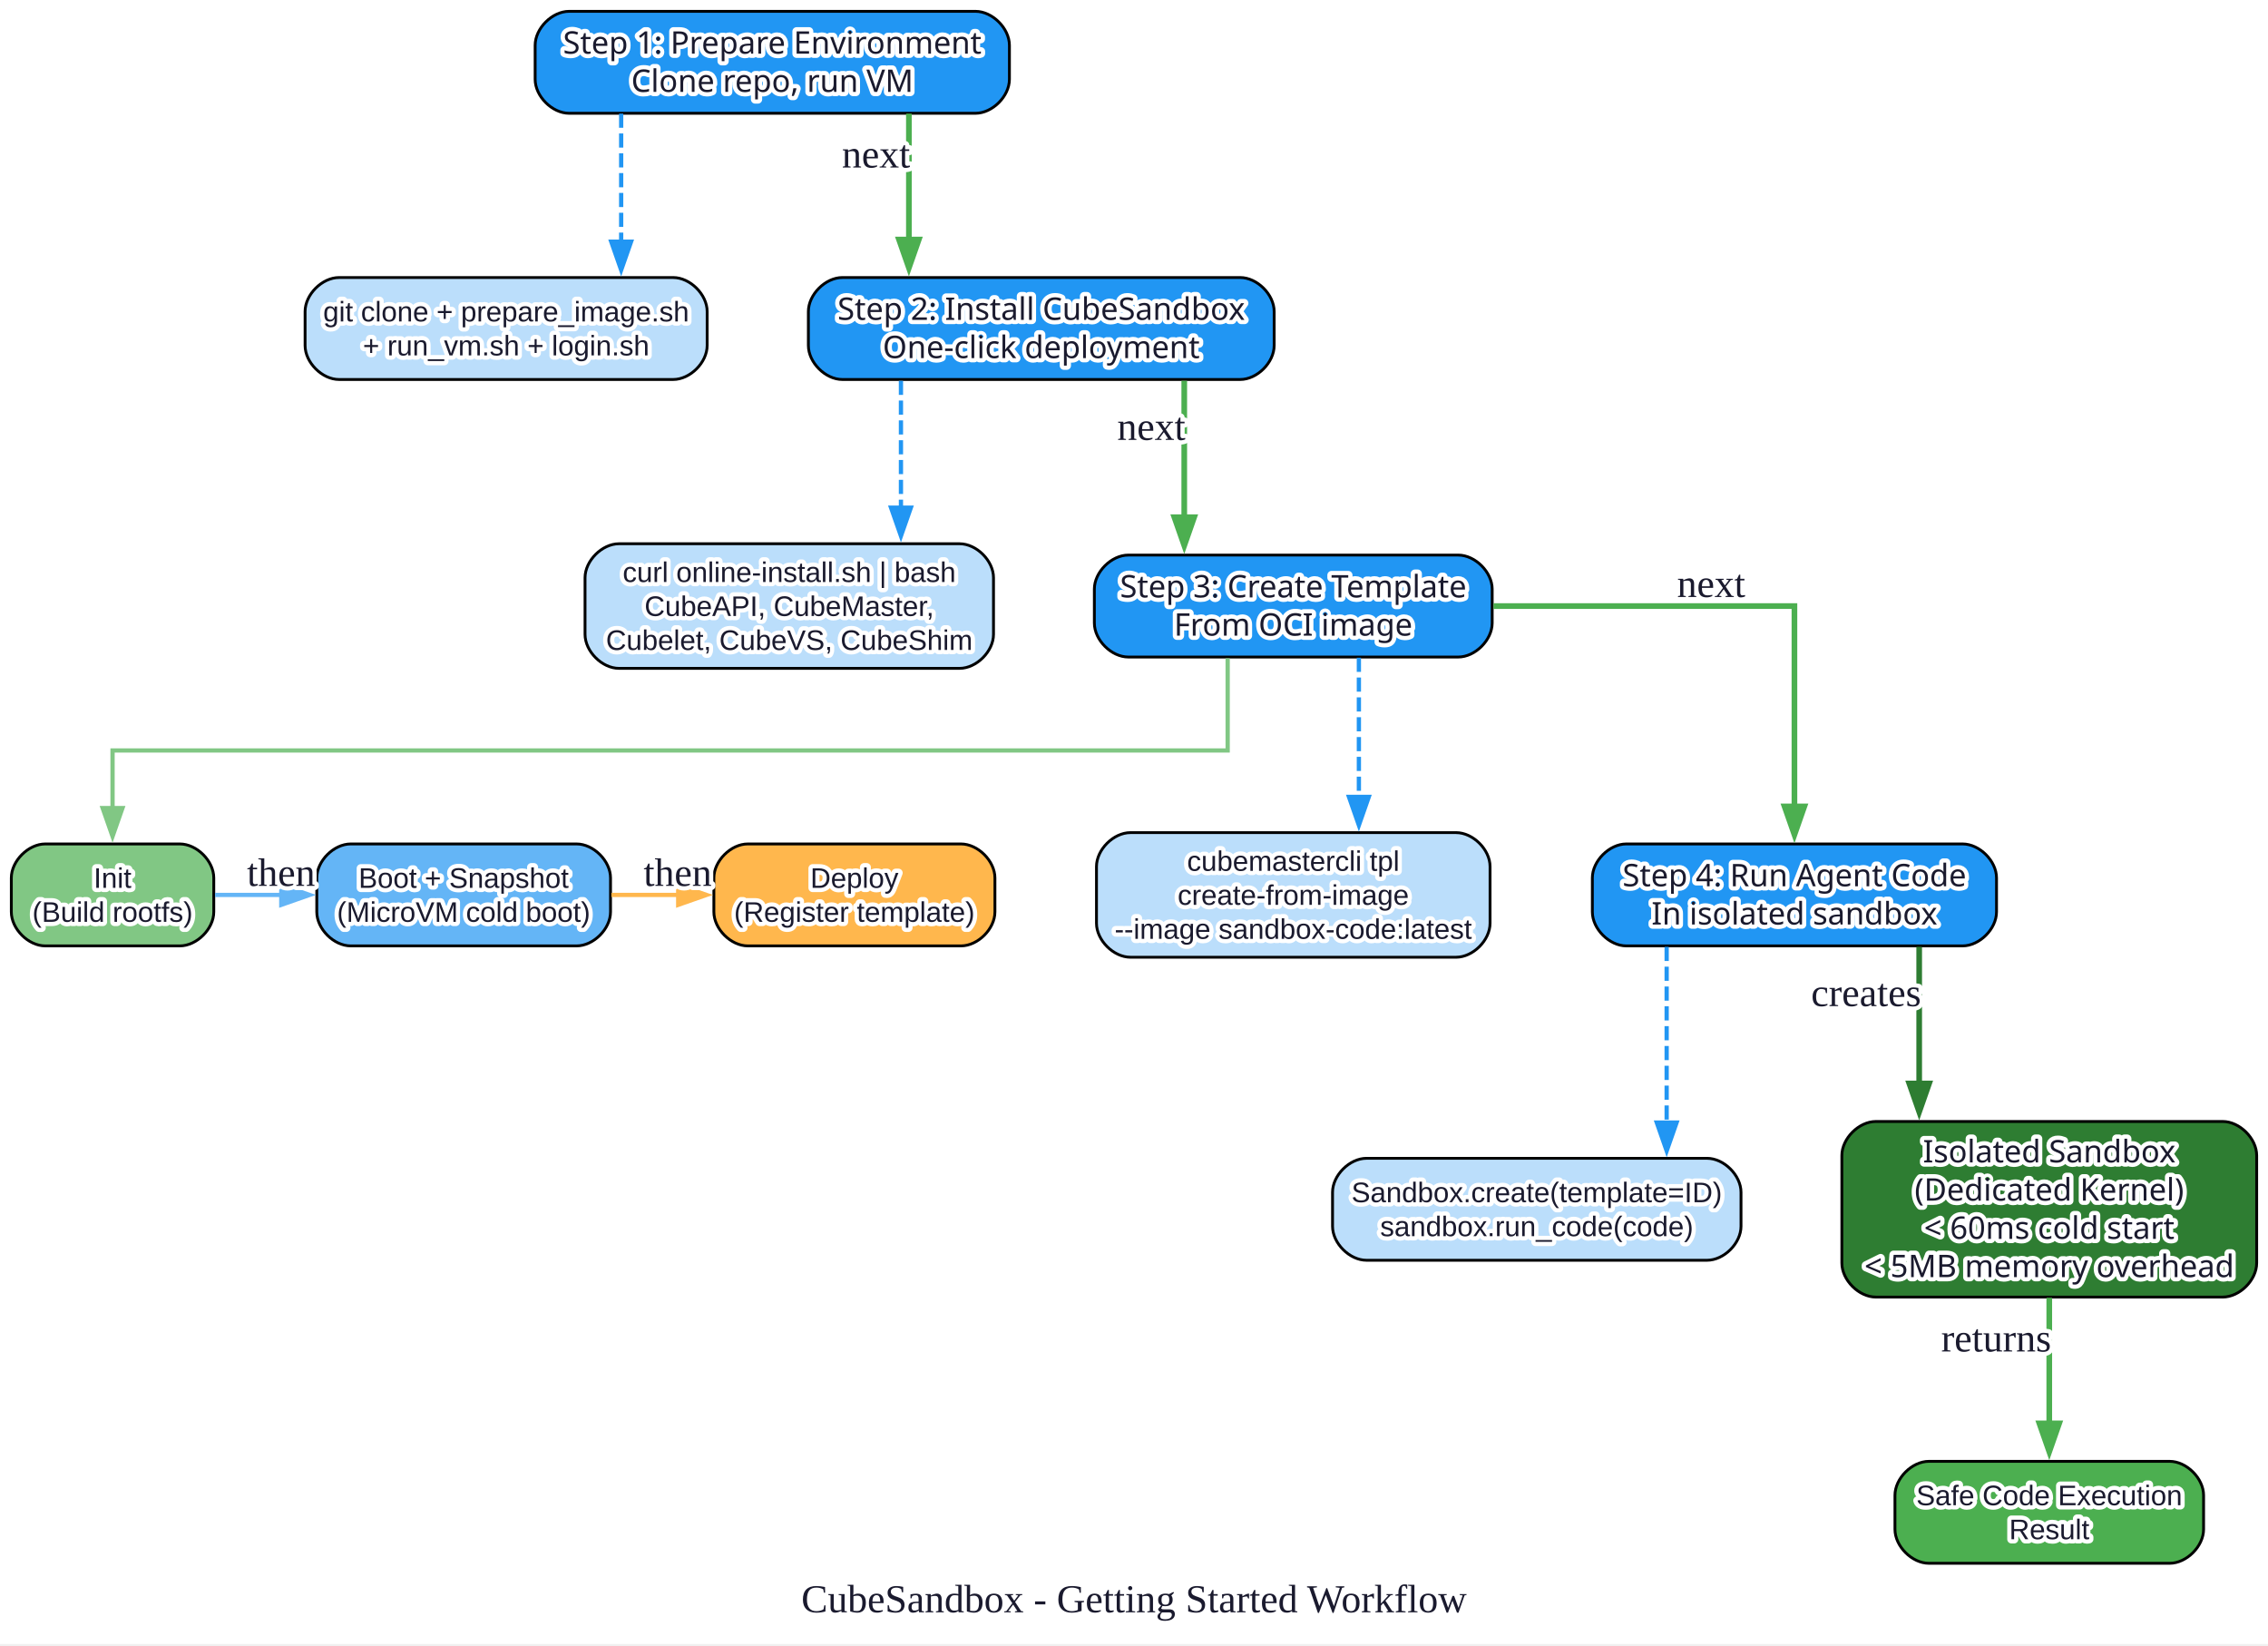
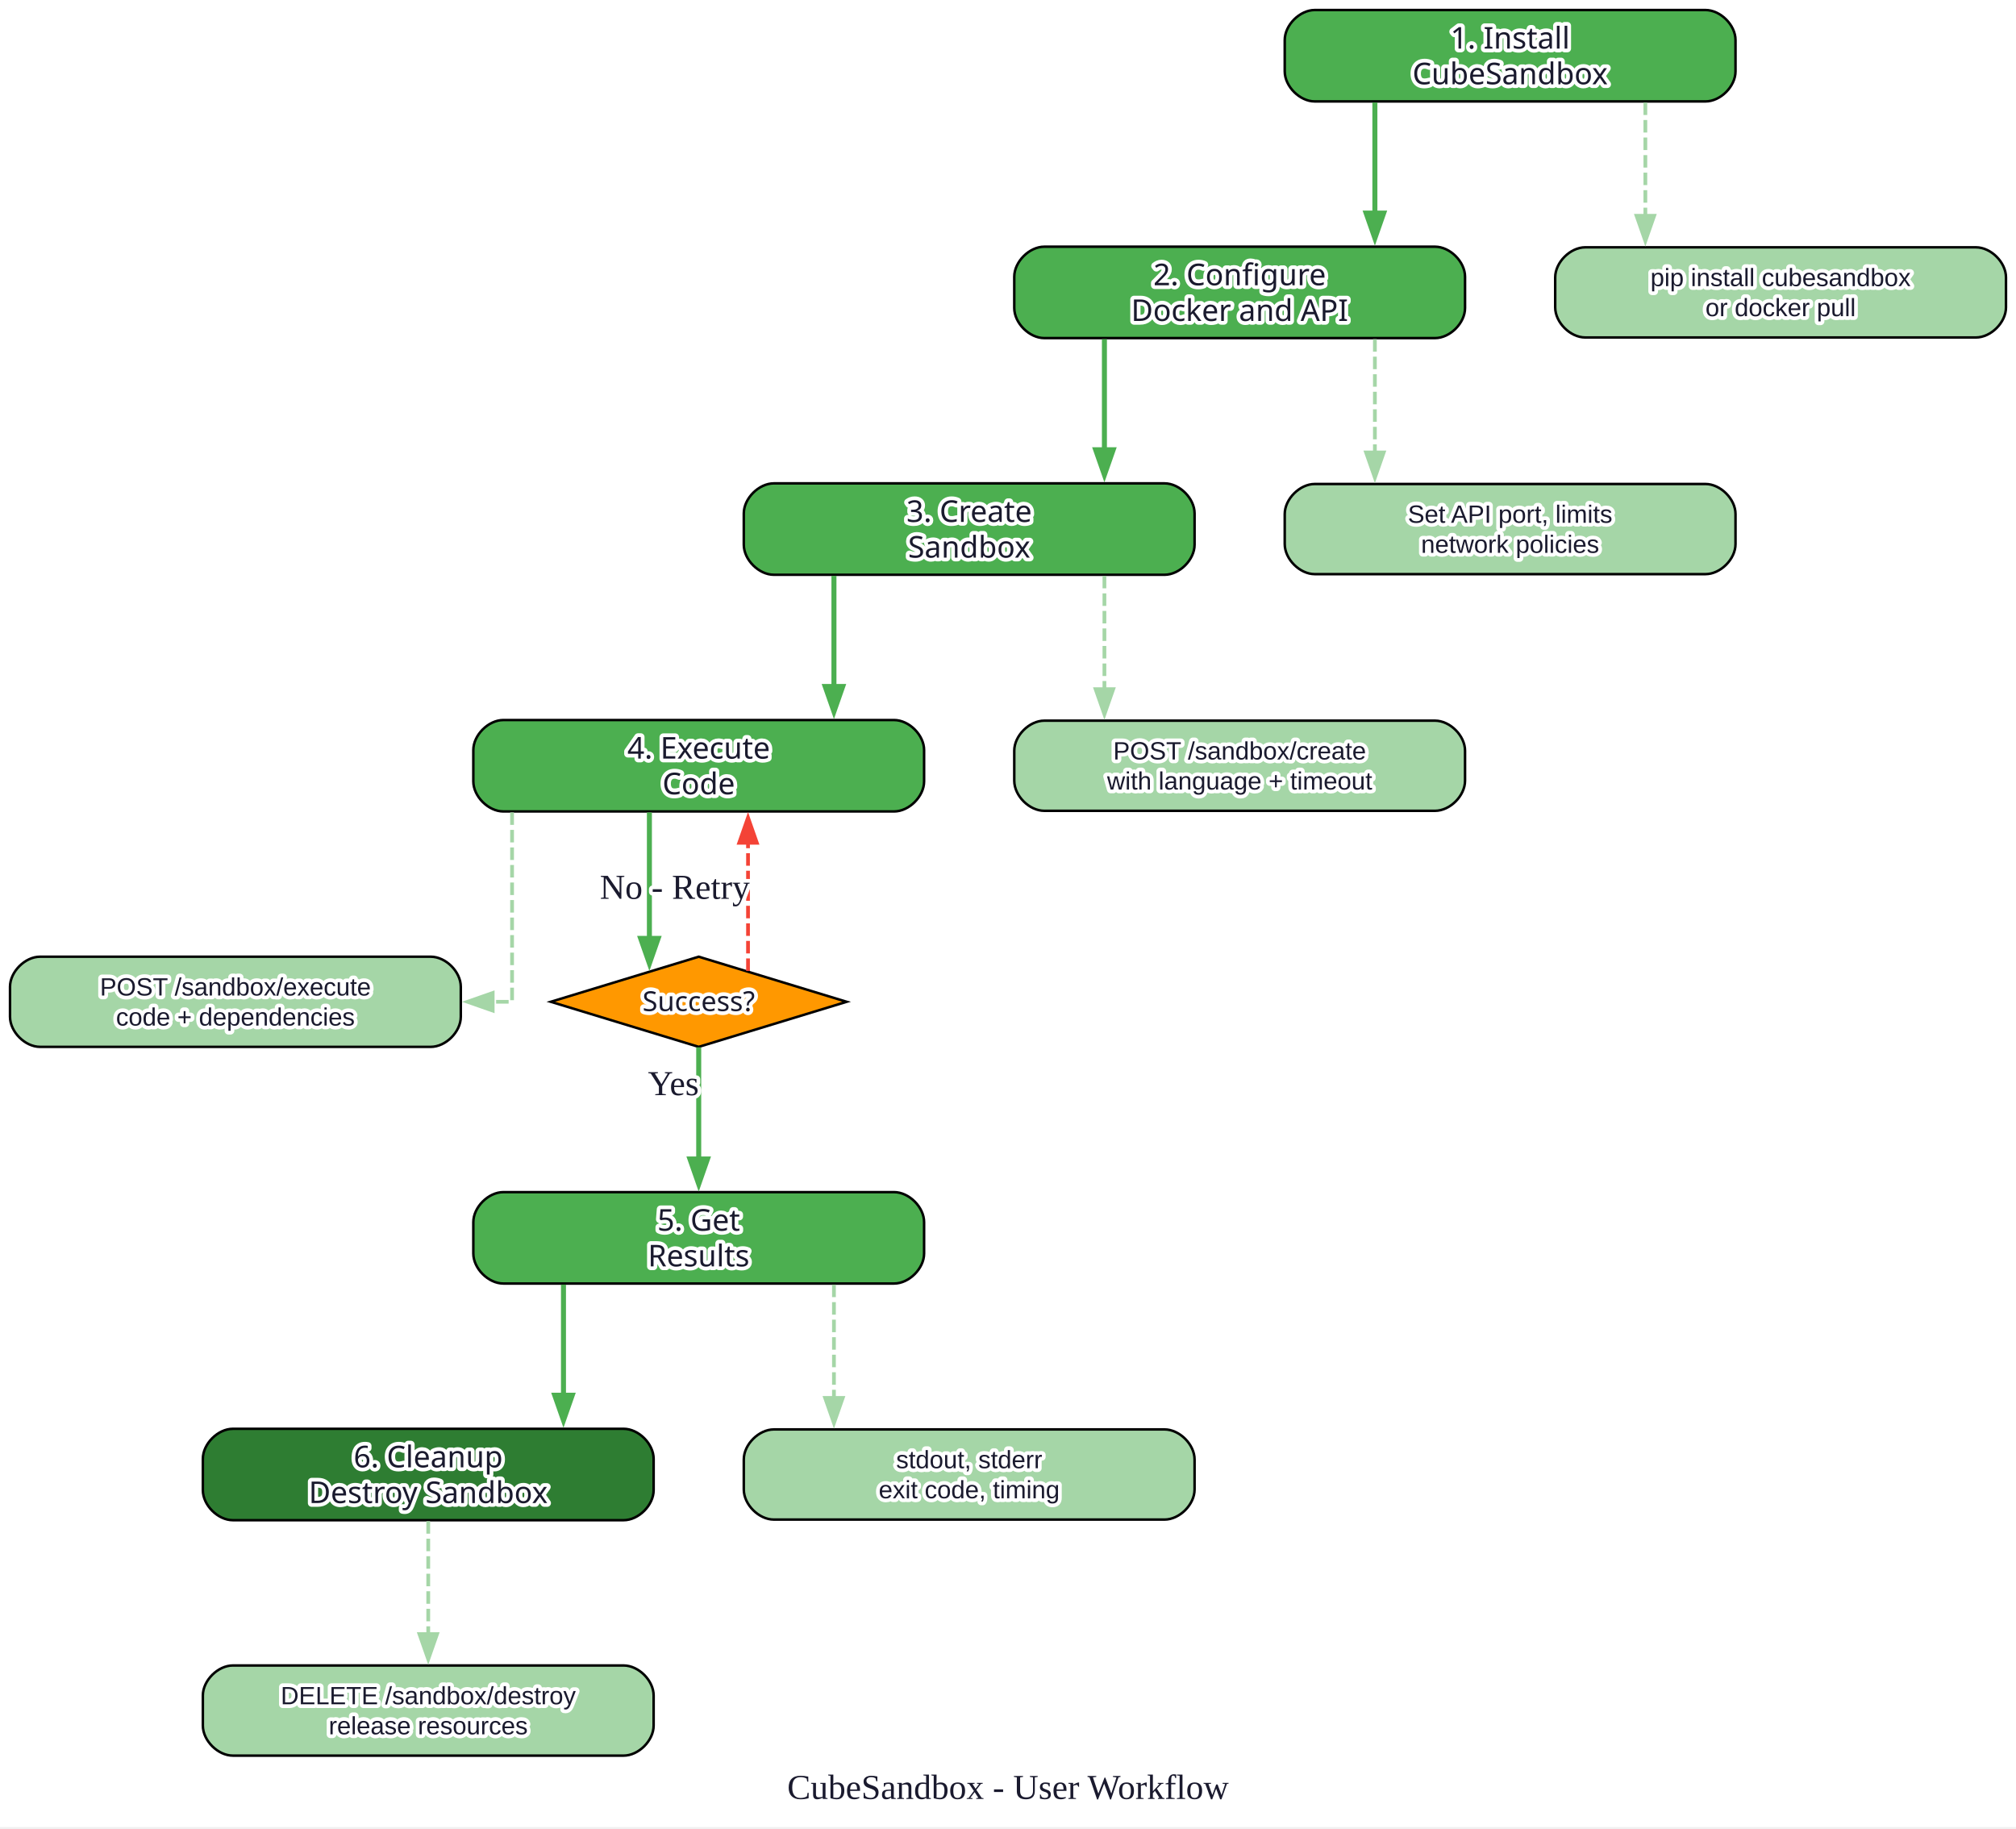
- <svg xmlns="http://www.w3.org/2000/svg" width="801pt" height="581pt" viewBox="0.00 0.00 801.00 581.00">
+ <svg xmlns="http://www.w3.org/2000/svg" width="805pt" height="730pt" viewBox="0.00 0.00 805.00 730.00">
  <style>

text { paint-order: stroke; stroke: #ffffff; stroke-width: 3px; stroke-linejoin: round; fill: #1a1a2e; }
</style>
-   <g id="graph0" class="graph" transform="scale(1 1) rotate(0) translate(4 576.5)">
-     <polygon fill="white" stroke="none" points="-4,4 -4,-576.5 797,-576.5 797,4 -4,4" />
-     <text xml:space="preserve" text-anchor="middle" x="396.5" y="-7.2" font-family="Times New Roman,serif" font-size="14.00">CubeSandbox - Getting Started Workflow</text>
+   <g id="graph0" class="graph" transform="scale(1 1) rotate(0) translate(4 725.5)">
+     <polygon fill="white" stroke="none" points="-4,4 -4,-725.5 801,-725.5 801,4 -4,4" />
+     <text xml:space="preserve" text-anchor="middle" x="398.5" y="-7.2" font-family="Times New Roman,serif" font-size="14.00">CubeSandbox - User Workflow</text>
    <g id="node1" class="node">
-       <path fill="#2196f3" stroke="black" d="M340.5,-572.5C340.5,-572.5 197,-572.5 197,-572.5 191,-572.5 185,-566.5 185,-560.5 185,-560.5 185,-548.5 185,-548.5 185,-542.5 191,-536.5 197,-536.5 197,-536.5 340.5,-536.5 340.5,-536.5 346.5,-536.5 352.5,-542.5 352.5,-548.5 352.5,-548.5 352.5,-560.5 352.5,-560.5 352.5,-566.5 346.5,-572.5 340.5,-572.5" />
-       <text xml:space="preserve" text-anchor="middle" x="268.75" y="-557.55" font-family="Arial Bold" font-size="11.00" fill="white">Step 1: Prepare Environment</text>
-       <text xml:space="preserve" text-anchor="middle" x="268.75" y="-544.05" font-family="Arial Bold" font-size="11.00" fill="white">Clone repo, run VM</text>
+       <path fill="#4caf50" stroke="black" d="M677,-721.5C677,-721.5 521,-721.5 521,-721.5 515,-721.5 509,-715.5 509,-709.5 509,-709.5 509,-697 509,-697 509,-691 515,-685 521,-685 521,-685 677,-685 677,-685 683,-685 689,-691 689,-697 689,-697 689,-709.5 689,-709.5 689,-715.5 683,-721.5 677,-721.5" />
+       <text xml:space="preserve" text-anchor="middle" x="599" y="-706.1" font-family="Arial Bold" font-size="12.00" fill="white">1. Install</text>
+       <text xml:space="preserve" text-anchor="middle" x="599" y="-691.85" font-family="Arial Bold" font-size="12.00" fill="white">CubeSandbox</text>
+     </g>
+     <g id="node2" class="node">
+       <path fill="#4caf50" stroke="black" d="M569,-627C569,-627 413,-627 413,-627 407,-627 401,-621 401,-615 401,-615 401,-602.5 401,-602.5 401,-596.5 407,-590.5 413,-590.5 413,-590.5 569,-590.5 569,-590.5 575,-590.5 581,-596.5 581,-602.5 581,-602.5 581,-615 581,-615 581,-621 575,-627 569,-627" />
+       <text xml:space="preserve" text-anchor="middle" x="491" y="-611.6" font-family="Arial Bold" font-size="12.00" fill="white">2. Configure</text>
+       <text xml:space="preserve" text-anchor="middle" x="491" y="-597.35" font-family="Arial Bold" font-size="12.00" fill="white">Docker and API</text>
+     </g>
+     <g id="edge1" class="edge">
+       <path fill="none" stroke="#4caf50" stroke-width="2" d="M545,-684.58C545,-684.58 545,-640.41 545,-640.41" />
+       <polygon fill="#4caf50" stroke="#4caf50" stroke-width="2" points="548.5,-640.41 545,-630.41 541.5,-640.41 548.5,-640.41" />
+     </g>
+     <g id="node7" class="node">
+       <path fill="#a5d6a7" stroke="black" d="M785,-626.75C785,-626.75 629,-626.75 629,-626.75 623,-626.75 617,-620.75 617,-614.75 617,-614.75 617,-602.75 617,-602.75 617,-596.75 623,-590.75 629,-590.75 629,-590.75 785,-590.75 785,-590.75 791,-590.75 797,-596.75 797,-602.75 797,-602.75 797,-614.75 797,-614.75 797,-620.75 791,-626.75 785,-626.75" />
+       <text xml:space="preserve" text-anchor="middle" x="707" y="-611.25" font-family="Arial" font-size="10.00" fill="#1a1a2e">pip install cubesandbox</text>
+       <text xml:space="preserve" text-anchor="middle" x="707" y="-599.25" font-family="Arial" font-size="10.00" fill="#1a1a2e">or docker pull</text>
+     </g>
+     <g id="edge8" class="edge">
+       <path fill="none" stroke="#a5d6a7" stroke-width="1.5" stroke-dasharray="5,2" d="M653,-684.58C653,-684.58 653,-639.33 653,-639.33" />
+       <polygon fill="#a5d6a7" stroke="#a5d6a7" stroke-width="1.5" points="656.5,-639.33 653,-629.33 649.5,-639.33 656.5,-639.33" />
    </g>
    <g id="node3" class="node">
-       <path fill="#bbdefb" stroke="black" d="M233.75,-478.5C233.75,-478.5 115.75,-478.5 115.75,-478.5 109.75,-478.5 103.75,-472.5 103.75,-466.5 103.75,-466.5 103.75,-454.5 103.75,-454.5 103.75,-448.5 109.75,-442.5 115.75,-442.5 115.75,-442.5 233.75,-442.5 233.75,-442.5 239.75,-442.5 245.75,-448.5 245.75,-454.5 245.75,-454.5 245.75,-466.5 245.75,-466.5 245.75,-472.5 239.75,-478.5 233.75,-478.5" />
-       <text xml:space="preserve" text-anchor="middle" x="174.75" y="-463" font-family="Arial" font-size="10.00" fill="#1a1a2e">git clone + prepare_image.sh</text>
-       <text xml:space="preserve" text-anchor="middle" x="174.75" y="-451" font-family="Arial" font-size="10.00" fill="#1a1a2e">+ run_vm.sh + login.sh</text>
+       <path fill="#4caf50" stroke="black" d="M461,-532.5C461,-532.5 305,-532.5 305,-532.5 299,-532.5 293,-526.5 293,-520.5 293,-520.5 293,-508 293,-508 293,-502 299,-496 305,-496 305,-496 461,-496 461,-496 467,-496 473,-502 473,-508 473,-508 473,-520.5 473,-520.5 473,-526.5 467,-532.5 461,-532.5" />
+       <text xml:space="preserve" text-anchor="middle" x="383" y="-517.1" font-family="Arial Bold" font-size="12.00" fill="white">3. Create</text>
+       <text xml:space="preserve" text-anchor="middle" x="383" y="-502.85" font-family="Arial Bold" font-size="12.00" fill="white">Sandbox</text>
    </g>
-     <g id="edge1" class="edge">
-       <path fill="none" stroke="#2196f3" stroke-width="1.5" stroke-dasharray="5,2" d="M215.38,-536.38C215.38,-536.38 215.38,-491.16 215.38,-491.16" />
-       <polygon fill="#2196f3" stroke="#2196f3" stroke-width="1.5" points="218.88,-491.16 215.38,-481.16 211.88,-491.16 218.88,-491.16" />
+     <g id="edge2" class="edge">
+       <path fill="none" stroke="#4caf50" stroke-width="2" d="M437,-590.08C437,-590.08 437,-545.91 437,-545.91" />
+       <polygon fill="#4caf50" stroke="#4caf50" stroke-width="2" points="440.5,-545.91 437,-535.91 433.5,-545.91 440.5,-545.91" />
+     </g>
+     <g id="node8" class="node">
+       <path fill="#a5d6a7" stroke="black" d="M677,-532.25C677,-532.25 521,-532.25 521,-532.25 515,-532.25 509,-526.25 509,-520.25 509,-520.25 509,-508.25 509,-508.25 509,-502.25 515,-496.25 521,-496.25 521,-496.25 677,-496.25 677,-496.25 683,-496.25 689,-502.25 689,-508.25 689,-508.25 689,-520.25 689,-520.25 689,-526.25 683,-532.25 677,-532.25" />
+       <text xml:space="preserve" text-anchor="middle" x="599" y="-516.75" font-family="Arial" font-size="10.00" fill="#1a1a2e">Set API port, limits</text>
+       <text xml:space="preserve" text-anchor="middle" x="599" y="-504.75" font-family="Arial" font-size="10.00" fill="#1a1a2e">network policies</text>
+     </g>
+     <g id="edge9" class="edge">
+       <path fill="none" stroke="#a5d6a7" stroke-width="1.5" stroke-dasharray="5,2" d="M545,-590.08C545,-590.08 545,-544.83 545,-544.83" />
+       <polygon fill="#a5d6a7" stroke="#a5d6a7" stroke-width="1.5" points="548.5,-544.83 545,-534.83 541.5,-544.83 548.5,-544.83" />
+     </g>
+     <g id="node4" class="node">
+       <path fill="#4caf50" stroke="black" d="M353,-438C353,-438 197,-438 197,-438 191,-438 185,-432 185,-426 185,-426 185,-413.5 185,-413.5 185,-407.5 191,-401.5 197,-401.5 197,-401.5 353,-401.5 353,-401.5 359,-401.5 365,-407.5 365,-413.5 365,-413.5 365,-426 365,-426 365,-432 359,-438 353,-438" />
+       <text xml:space="preserve" text-anchor="middle" x="275" y="-422.6" font-family="Arial Bold" font-size="12.00" fill="white">4. Execute</text>
+       <text xml:space="preserve" text-anchor="middle" x="275" y="-408.35" font-family="Arial Bold" font-size="12.00" fill="white">Code</text>
+     </g>
+     <g id="edge3" class="edge">
+       <path fill="none" stroke="#4caf50" stroke-width="2" d="M329,-495.58C329,-495.58 329,-451.41 329,-451.41" />
+       <polygon fill="#4caf50" stroke="#4caf50" stroke-width="2" points="332.5,-451.41 329,-441.41 325.5,-451.41 332.5,-451.41" />
+     </g>
+     <g id="node9" class="node">
+       <path fill="#a5d6a7" stroke="black" d="M569,-437.75C569,-437.75 413,-437.75 413,-437.75 407,-437.75 401,-431.75 401,-425.75 401,-425.75 401,-413.75 401,-413.75 401,-407.75 407,-401.75 413,-401.75 413,-401.75 569,-401.75 569,-401.75 575,-401.75 581,-407.75 581,-413.75 581,-413.75 581,-425.75 581,-425.75 581,-431.75 575,-437.75 569,-437.75" />
+       <text xml:space="preserve" text-anchor="middle" x="491" y="-422.25" font-family="Arial" font-size="10.00" fill="#1a1a2e">POST /sandbox/create</text>
+       <text xml:space="preserve" text-anchor="middle" x="491" y="-410.25" font-family="Arial" font-size="10.00" fill="#1a1a2e">with language + timeout</text>
+     </g>
+     <g id="edge10" class="edge">
+       <path fill="none" stroke="#a5d6a7" stroke-width="1.5" stroke-dasharray="5,2" d="M437,-495.58C437,-495.58 437,-450.33 437,-450.33" />
+       <polygon fill="#a5d6a7" stroke="#a5d6a7" stroke-width="1.5" points="440.5,-450.33 437,-440.33 433.5,-450.33 440.5,-450.33" />
+     </g>
+     <g id="node10" class="node">
+       <path fill="#a5d6a7" stroke="black" d="M168,-343.5C168,-343.5 12,-343.5 12,-343.5 6,-343.5 0,-337.5 0,-331.5 0,-331.5 0,-319.5 0,-319.5 0,-313.5 6,-307.5 12,-307.5 12,-307.5 168,-307.5 168,-307.5 174,-307.5 180,-313.5 180,-319.5 180,-319.5 180,-331.5 180,-331.5 180,-337.5 174,-343.5 168,-343.5" />
+       <text xml:space="preserve" text-anchor="middle" x="90" y="-328" font-family="Arial" font-size="10.00" fill="#1a1a2e">POST /sandbox/execute</text>
+       <text xml:space="preserve" text-anchor="middle" x="90" y="-316" font-family="Arial" font-size="10.00" fill="#1a1a2e">code + dependencies</text>
+     </g>
+     <g id="edge11" class="edge">
+       <path fill="none" stroke="#a5d6a7" stroke-width="1.5" stroke-dasharray="5,2" d="M200.47,-401.13C200.47,-373.66 200.47,-325.5 200.47,-325.5 200.47,-325.5 192.73,-325.5 192.73,-325.5" />
+       <polygon fill="#a5d6a7" stroke="#a5d6a7" stroke-width="1.5" points="192.73,-322 182.73,-325.5 192.73,-329 192.73,-322" />
+     </g>
+     <g id="node13" class="node">
+       <polygon fill="#ff9800" stroke="black" points="275,-343.5 215.93,-325.5 275,-307.5 334.07,-325.5 275,-343.5" />
+       <text xml:space="preserve" text-anchor="middle" x="275" y="-321.8" font-family="Arial Bold" font-size="11.00" fill="white">Success?</text>
+     </g>
+     <g id="edge4" class="edge">
+       <path fill="none" stroke="#4caf50" stroke-width="2" d="M255.31,-401.13C255.31,-401.13 255.31,-350.81 255.31,-350.81" />
+       <polygon fill="#4caf50" stroke="#4caf50" stroke-width="2" points="258.81,-350.81 255.31,-340.81 251.81,-350.81 258.81,-350.81" />
    </g>
    <g id="node5" class="node">
-       <path fill="#2196f3" stroke="black" d="M434,-478.5C434,-478.5 293.5,-478.5 293.5,-478.5 287.5,-478.5 281.5,-472.5 281.5,-466.5 281.5,-466.5 281.5,-454.5 281.5,-454.5 281.5,-448.5 287.5,-442.5 293.5,-442.5 293.5,-442.5 434,-442.5 434,-442.5 440,-442.5 446,-448.5 446,-454.5 446,-454.5 446,-466.5 446,-466.5 446,-472.5 440,-478.5 434,-478.5" />
-       <text xml:space="preserve" text-anchor="middle" x="363.75" y="-463.55" font-family="Arial Bold" font-size="11.00" fill="white">Step 2: Install CubeSandbox</text>
-       <text xml:space="preserve" text-anchor="middle" x="363.75" y="-450.05" font-family="Arial Bold" font-size="11.00" fill="white">One-click deployment</text>
-     </g>
-     <g id="edge2" class="edge">
-       <path fill="none" stroke="#4caf50" stroke-width="2" d="M317,-536.38C317,-536.38 317,-491.92 317,-491.92" />
-       <polygon fill="#4caf50" stroke="#4caf50" stroke-width="2" points="320.5,-491.92 317,-481.92 313.5,-491.92 320.5,-491.92" />
-       <text xml:space="preserve" text-anchor="middle" x="305.38" y="-517.35" font-family="Times New Roman,serif" font-size="14.00">next</text>
-     </g>
-     <g id="node2" class="node">
-       <path fill="#81c784" stroke="black" d="M59.5,-278.5C59.5,-278.5 12,-278.5 12,-278.5 6,-278.5 0,-272.5 0,-266.5 0,-266.5 0,-254.5 0,-254.5 0,-248.5 6,-242.5 12,-242.5 12,-242.5 59.5,-242.5 59.5,-242.5 65.5,-242.5 71.5,-248.5 71.5,-254.5 71.5,-254.5 71.5,-266.5 71.5,-266.5 71.5,-272.5 65.5,-278.5 59.5,-278.5" />
-       <text xml:space="preserve" text-anchor="middle" x="35.75" y="-263" font-family="Arial" font-size="10.00" fill="white">Init</text>
-       <text xml:space="preserve" text-anchor="middle" x="35.75" y="-251" font-family="Arial" font-size="10.00" fill="white">(Build rootfs)</text>
-     </g>
-     <g id="node4" class="node">
-       <path fill="#64b5f6" stroke="black" d="M199.62,-278.5C199.62,-278.5 119.88,-278.5 119.88,-278.5 113.88,-278.5 107.88,-272.5 107.88,-266.5 107.88,-266.5 107.88,-254.5 107.88,-254.5 107.88,-248.5 113.88,-242.5 119.88,-242.5 119.88,-242.5 199.62,-242.5 199.62,-242.5 205.62,-242.5 211.62,-248.5 211.62,-254.5 211.62,-254.5 211.62,-266.5 211.62,-266.5 211.62,-272.5 205.62,-278.5 199.62,-278.5" />
-       <text xml:space="preserve" text-anchor="middle" x="159.75" y="-263" font-family="Arial" font-size="10.00" fill="white">Boot + Snapshot</text>
-       <text xml:space="preserve" text-anchor="middle" x="159.75" y="-251" font-family="Arial" font-size="10.00" fill="white">(MicroVM cold boot)</text>
-     </g>
-     <g id="edge9" class="edge">
-       <path fill="none" stroke="#64b5f6" stroke-width="1.5" d="M71.95,-260.5C71.95,-260.5 95.34,-260.5 95.34,-260.5" />
-       <polygon fill="#64b5f6" stroke="#64b5f6" stroke-width="1.5" points="95.34,-264 105.34,-260.5 95.34,-257 95.34,-264" />
-       <text xml:space="preserve" text-anchor="middle" x="95.27" y="-263.7" font-family="Times New Roman,serif" font-size="14.00">then</text>
+       <path fill="#4caf50" stroke="black" d="M353,-249.5C353,-249.5 197,-249.5 197,-249.5 191,-249.5 185,-243.5 185,-237.5 185,-237.5 185,-225 185,-225 185,-219 191,-213 197,-213 197,-213 353,-213 353,-213 359,-213 365,-219 365,-225 365,-225 365,-237.5 365,-237.5 365,-243.5 359,-249.5 353,-249.5" />
+       <text xml:space="preserve" text-anchor="middle" x="275" y="-234.1" font-family="Arial Bold" font-size="12.00" fill="white">5. Get</text>
+       <text xml:space="preserve" text-anchor="middle" x="275" y="-219.85" font-family="Arial Bold" font-size="12.00" fill="white">Results</text>
    </g>
    <g id="node6" class="node">
-       <path fill="#ffb74d" stroke="black" d="M335.38,-278.5C335.38,-278.5 260.12,-278.5 260.12,-278.5 254.12,-278.5 248.12,-272.5 248.12,-266.5 248.12,-266.5 248.12,-254.5 248.12,-254.5 248.12,-248.5 254.12,-242.5 260.12,-242.5 260.12,-242.5 335.38,-242.5 335.38,-242.5 341.38,-242.5 347.38,-248.5 347.38,-254.5 347.38,-254.5 347.38,-266.5 347.38,-266.5 347.38,-272.5 341.38,-278.5 335.38,-278.5" />
-       <text xml:space="preserve" text-anchor="middle" x="297.75" y="-263" font-family="Arial" font-size="10.00" fill="white">Deploy</text>
-       <text xml:space="preserve" text-anchor="middle" x="297.75" y="-251" font-family="Arial" font-size="10.00" fill="white">(Register template)</text>
+       <path fill="#2e7d32" stroke="black" d="M245,-155C245,-155 89,-155 89,-155 83,-155 77,-149 77,-143 77,-143 77,-130.5 77,-130.5 77,-124.5 83,-118.5 89,-118.5 89,-118.5 245,-118.5 245,-118.5 251,-118.5 257,-124.5 257,-130.5 257,-130.5 257,-143 257,-143 257,-149 251,-155 245,-155" />
+       <text xml:space="preserve" text-anchor="middle" x="167" y="-139.6" font-family="Arial Bold" font-size="12.00" fill="white">6. Cleanup</text>
+       <text xml:space="preserve" text-anchor="middle" x="167" y="-125.35" font-family="Arial Bold" font-size="12.00" fill="white">Destroy Sandbox</text>
    </g>
-     <g id="edge10" class="edge">
-       <path fill="none" stroke="#ffb74d" stroke-width="1.5" d="M211.92,-260.5C211.92,-260.5 235.52,-260.5 235.52,-260.5" />
-       <polygon fill="#ffb74d" stroke="#ffb74d" stroke-width="1.5" points="235.52,-264 245.52,-260.5 235.52,-257 235.52,-264" />
-       <text xml:space="preserve" text-anchor="middle" x="235.34" y="-263.7" font-family="Times New Roman,serif" font-size="14.00">then</text>
+     <g id="edge7" class="edge">
+       <path fill="none" stroke="#4caf50" stroke-width="2" d="M221,-212.58C221,-212.58 221,-168.41 221,-168.41" />
+       <polygon fill="#4caf50" stroke="#4caf50" stroke-width="2" points="224.5,-168.41 221,-158.41 217.5,-168.41 224.5,-168.41" />
    </g>
-     <g id="node7" class="node">
-       <path fill="#bbdefb" stroke="black" d="M334.88,-384.5C334.88,-384.5 214.62,-384.5 214.62,-384.5 208.62,-384.5 202.62,-378.5 202.62,-372.5 202.62,-372.5 202.62,-352.5 202.62,-352.5 202.62,-346.5 208.62,-340.5 214.62,-340.5 214.62,-340.5 334.88,-340.5 334.88,-340.5 340.88,-340.5 346.88,-346.5 346.88,-352.5 346.88,-352.5 346.88,-372.5 346.88,-372.5 346.88,-378.5 340.88,-384.5 334.88,-384.5" />
-       <text xml:space="preserve" text-anchor="middle" x="274.75" y="-371" font-family="Arial" font-size="10.00" fill="#1a1a2e">curl online-install.sh | bash</text>
-       <text xml:space="preserve" text-anchor="middle" x="274.75" y="-359" font-family="Arial" font-size="10.00" fill="#1a1a2e">CubeAPI, CubeMaster,</text>
-       <text xml:space="preserve" text-anchor="middle" x="274.75" y="-347" font-family="Arial" font-size="10.00" fill="#1a1a2e">Cubelet, CubeVS, CubeShim</text>
+     <g id="node11" class="node">
+       <path fill="#a5d6a7" stroke="black" d="M461,-154.75C461,-154.75 305,-154.75 305,-154.75 299,-154.75 293,-148.75 293,-142.75 293,-142.75 293,-130.75 293,-130.75 293,-124.75 299,-118.75 305,-118.75 305,-118.75 461,-118.75 461,-118.75 467,-118.75 473,-124.75 473,-130.75 473,-130.75 473,-142.75 473,-142.75 473,-148.75 467,-154.75 461,-154.75" />
+       <text xml:space="preserve" text-anchor="middle" x="383" y="-139.25" font-family="Arial" font-size="10.00" fill="#1a1a2e">stdout, stderr</text>
+       <text xml:space="preserve" text-anchor="middle" x="383" y="-127.25" font-family="Arial" font-size="10.00" fill="#1a1a2e">exit code, timing</text>
    </g>
-     <g id="edge3" class="edge">
-       <path fill="none" stroke="#2196f3" stroke-width="1.5" stroke-dasharray="5,2" d="M314.19,-442.07C314.19,-442.07 314.19,-397.25 314.19,-397.25" />
-       <polygon fill="#2196f3" stroke="#2196f3" stroke-width="1.5" points="317.69,-397.25 314.19,-387.25 310.69,-397.25 317.69,-397.25" />
+     <g id="edge12" class="edge">
+       <path fill="none" stroke="#a5d6a7" stroke-width="1.5" stroke-dasharray="5,2" d="M329,-212.58C329,-212.58 329,-167.33 329,-167.33" />
+       <polygon fill="#a5d6a7" stroke="#a5d6a7" stroke-width="1.5" points="332.5,-167.33 329,-157.33 325.5,-167.33 332.5,-167.33" />
    </g>
-     <g id="node8" class="node">
-       <path fill="#2196f3" stroke="black" d="M511,-380.5C511,-380.5 394.5,-380.5 394.5,-380.5 388.5,-380.5 382.5,-374.5 382.5,-368.5 382.5,-368.5 382.5,-356.5 382.5,-356.5 382.5,-350.5 388.5,-344.5 394.5,-344.5 394.5,-344.5 511,-344.5 511,-344.5 517,-344.5 523,-350.5 523,-356.5 523,-356.5 523,-368.5 523,-368.5 523,-374.5 517,-380.5 511,-380.5" />
-       <text xml:space="preserve" text-anchor="middle" x="452.75" y="-365.55" font-family="Arial Bold" font-size="11.00" fill="white">Step 3: Create Template</text>
-       <text xml:space="preserve" text-anchor="middle" x="452.75" y="-352.05" font-family="Arial Bold" font-size="11.00" fill="white">From OCI image</text>
+     <g id="node12" class="node">
+       <path fill="#a5d6a7" stroke="black" d="M245,-60.5C245,-60.5 89,-60.5 89,-60.5 83,-60.5 77,-54.5 77,-48.5 77,-48.5 77,-36.5 77,-36.5 77,-30.5 83,-24.5 89,-24.5 89,-24.5 245,-24.5 245,-24.5 251,-24.5 257,-30.5 257,-36.5 257,-36.5 257,-48.5 257,-48.5 257,-54.5 251,-60.5 245,-60.5" />
+       <text xml:space="preserve" text-anchor="middle" x="167" y="-45" font-family="Arial" font-size="10.00" fill="#1a1a2e">DELETE /sandbox/destroy</text>
+       <text xml:space="preserve" text-anchor="middle" x="167" y="-33" font-family="Arial" font-size="10.00" fill="#1a1a2e">release resources</text>
    </g>
-     <g id="edge4" class="edge">
-       <path fill="none" stroke="#4caf50" stroke-width="2" d="M414.25,-442.07C414.25,-442.07 414.25,-393.88 414.25,-393.88" />
-       <polygon fill="#4caf50" stroke="#4caf50" stroke-width="2" points="417.75,-393.88 414.25,-383.88 410.75,-393.88 417.75,-393.88" />
-       <text xml:space="preserve" text-anchor="middle" x="402.62" y="-421.17" font-family="Times New Roman,serif" font-size="14.00">next</text>
+     <g id="edge13" class="edge">
+       <path fill="none" stroke="#a5d6a7" stroke-width="1.5" stroke-dasharray="5,2" d="M167,-118.13C167,-118.13 167,-73.03 167,-73.03" />
+       <polygon fill="#a5d6a7" stroke="#a5d6a7" stroke-width="1.5" points="170.5,-73.03 167,-63.03 163.5,-73.03 170.5,-73.03" />
    </g>
-     <g id="edge8" class="edge">
-       <path fill="none" stroke="#81c784" stroke-width="1.5" d="M429.58,-344.09C429.58,-329.48 429.58,-311.5 429.58,-311.5 429.58,-311.5 35.75,-311.5 35.75,-311.5 35.75,-311.5 35.75,-291.18 35.75,-291.18" />
-       <polygon fill="#81c784" stroke="#81c784" stroke-width="1.5" points="39.25,-291.18 35.75,-281.18 32.25,-291.18 39.25,-291.18" />
-     </g>
-     <g id="node9" class="node">
-       <path fill="#bbdefb" stroke="black" d="M510.25,-282.5C510.25,-282.5 395.25,-282.5 395.25,-282.5 389.25,-282.5 383.25,-276.5 383.25,-270.5 383.25,-270.5 383.25,-250.5 383.25,-250.5 383.25,-244.5 389.25,-238.5 395.25,-238.5 395.25,-238.5 510.25,-238.5 510.25,-238.5 516.25,-238.5 522.25,-244.5 522.25,-250.5 522.25,-250.5 522.25,-270.5 522.25,-270.5 522.25,-276.5 516.25,-282.5 510.25,-282.5" />
-       <text xml:space="preserve" text-anchor="middle" x="452.75" y="-269" font-family="Arial" font-size="10.00" fill="#1a1a2e">cubemastercli tpl</text>
-       <text xml:space="preserve" text-anchor="middle" x="452.75" y="-257" font-family="Arial" font-size="10.00" fill="#1a1a2e">create-from-image</text>
-       <text xml:space="preserve" text-anchor="middle" x="452.75" y="-245" font-family="Arial" font-size="10.00" fill="#1a1a2e">--image sandbox-code:latest</text>
+     <g id="edge6" class="edge">
+       <path fill="none" stroke="#f44336" stroke-width="1.5" stroke-dasharray="5,2" d="M294.69,-337.82C294.69,-337.82 294.69,-388.99 294.69,-388.99" />
+       <polygon fill="#f44336" stroke="#f44336" stroke-width="1.5" points="291.19,-388.99 294.69,-398.99 298.19,-388.99 291.19,-388.99" />
+       <text xml:space="preserve" text-anchor="middle" x="265.44" y="-366.61" font-family="Times New Roman,serif" font-size="14.00">No - Retry</text>
    </g>
    <g id="edge5" class="edge">
-       <path fill="none" stroke="#2196f3" stroke-width="1.5" stroke-dasharray="5,2" d="M475.92,-344.26C475.92,-344.26 475.92,-295.12 475.92,-295.12" />
-       <polygon fill="#2196f3" stroke="#2196f3" stroke-width="1.5" points="479.42,-295.12 475.92,-285.12 472.42,-295.12 479.42,-295.12" />
-     </g>
-     <g id="node10" class="node">
-       <path fill="#2196f3" stroke="black" d="M689.12,-278.5C689.12,-278.5 570.38,-278.5 570.38,-278.5 564.38,-278.5 558.38,-272.5 558.38,-266.5 558.38,-266.5 558.38,-254.5 558.38,-254.5 558.38,-248.5 564.38,-242.5 570.38,-242.5 570.38,-242.5 689.12,-242.5 689.12,-242.5 695.12,-242.5 701.12,-248.5 701.12,-254.5 701.12,-254.5 701.12,-266.5 701.12,-266.5 701.12,-272.5 695.12,-278.5 689.12,-278.5" />
-       <text xml:space="preserve" text-anchor="middle" x="629.75" y="-263.55" font-family="Arial Bold" font-size="11.00" fill="white">Step 4: Run Agent Code</text>
-       <text xml:space="preserve" text-anchor="middle" x="629.75" y="-250.05" font-family="Arial Bold" font-size="11.00" fill="white">In isolated sandbox</text>
-     </g>
-     <g id="edge6" class="edge">
-       <path fill="none" stroke="#4caf50" stroke-width="2" d="M523.47,-362.5C572.77,-362.5 629.75,-362.5 629.75,-362.5 629.75,-362.5 629.75,-291.76 629.75,-291.76" />
-       <polygon fill="#4caf50" stroke="#4caf50" stroke-width="2" points="633.25,-291.76 629.75,-281.76 626.25,-291.76 633.25,-291.76" />
-       <text xml:space="preserve" text-anchor="middle" x="600.35" y="-365.7" font-family="Times New Roman,serif" font-size="14.00">next</text>
-     </g>
-     <g id="node11" class="node">
-       <path fill="#bbdefb" stroke="black" d="M598.88,-167.5C598.88,-167.5 478.62,-167.5 478.62,-167.5 472.62,-167.5 466.62,-161.5 466.62,-155.5 466.62,-155.5 466.62,-143.5 466.62,-143.5 466.62,-137.5 472.62,-131.5 478.62,-131.5 478.62,-131.5 598.88,-131.5 598.88,-131.5 604.88,-131.5 610.88,-137.5 610.88,-143.5 610.88,-143.5 610.88,-155.5 610.88,-155.5 610.88,-161.5 604.88,-167.5 598.88,-167.5" />
-       <text xml:space="preserve" text-anchor="middle" x="538.75" y="-152" font-family="Arial" font-size="10.00" fill="#1a1a2e">Sandbox.create(template=ID)</text>
-       <text xml:space="preserve" text-anchor="middle" x="538.75" y="-140" font-family="Arial" font-size="10.00" fill="#1a1a2e">sandbox.run_code(code)</text>
-     </g>
-     <g id="edge7" class="edge">
-       <path fill="none" stroke="#2196f3" stroke-width="1.5" stroke-dasharray="5,2" d="M584.62,-242.17C584.62,-242.17 584.62,-180.13 584.62,-180.13" />
-       <polygon fill="#2196f3" stroke="#2196f3" stroke-width="1.5" points="588.13,-180.13 584.63,-170.13 581.13,-180.13 588.13,-180.13" />
-     </g>
-     <g id="node12" class="node">
-       <path fill="#2e7d32" stroke="black" d="M781,-180.5C781,-180.5 658.5,-180.5 658.5,-180.5 652.5,-180.5 646.5,-174.5 646.5,-168.5 646.5,-168.5 646.5,-130.5 646.5,-130.5 646.5,-124.5 652.5,-118.5 658.5,-118.5 658.5,-118.5 781,-118.5 781,-118.5 787,-118.5 793,-124.5 793,-130.5 793,-130.5 793,-168.5 793,-168.5 793,-174.5 787,-180.5 781,-180.5" />
-       <text xml:space="preserve" text-anchor="middle" x="719.75" y="-166.05" font-family="Arial Bold" font-size="11.00" fill="white">Isolated Sandbox</text>
-       <text xml:space="preserve" text-anchor="middle" x="719.75" y="-152.55" font-family="Arial Bold" font-size="11.00" fill="white">(Dedicated Kernel)</text>
-       <text xml:space="preserve" text-anchor="middle" x="719.75" y="-139.05" font-family="Arial Bold" font-size="11.00" fill="white">&lt; 60ms cold start</text>
-       <text xml:space="preserve" text-anchor="middle" x="719.75" y="-125.55" font-family="Arial Bold" font-size="11.00" fill="white">&lt; 5MB memory overhead</text>
-     </g>
-     <g id="edge11" class="edge">
-       <path fill="none" stroke="#2e7d32" stroke-width="2" d="M673.81,-242.17C673.81,-242.17 673.81,-193.92 673.81,-193.92" />
-       <polygon fill="#2e7d32" stroke="#2e7d32" stroke-width="2" points="677.31,-193.92 673.81,-183.92 670.31,-193.92 677.31,-193.92" />
-       <text xml:space="preserve" text-anchor="middle" x="655.06" y="-221.25" font-family="Times New Roman,serif" font-size="14.00">creates</text>
-     </g>
-     <g id="node13" class="node">
-       <path fill="#4caf50" stroke="black" d="M762.25,-60.5C762.25,-60.5 677.25,-60.5 677.25,-60.5 671.25,-60.5 665.25,-54.5 665.25,-48.5 665.25,-48.5 665.25,-36.5 665.25,-36.5 665.25,-30.5 671.25,-24.5 677.25,-24.5 677.25,-24.5 762.25,-24.5 762.25,-24.5 768.25,-24.5 774.25,-30.5 774.25,-36.5 774.25,-36.5 774.25,-48.5 774.25,-48.5 774.25,-54.5 768.25,-60.5 762.25,-60.5" />
-       <text xml:space="preserve" text-anchor="middle" x="719.75" y="-45" font-family="Arial" font-size="10.00" fill="white">Safe Code Execution</text>
-       <text xml:space="preserve" text-anchor="middle" x="719.75" y="-33" font-family="Arial" font-size="10.00" fill="white">Result</text>
-     </g>
-     <g id="edge12" class="edge">
-       <path fill="none" stroke="#4caf50" stroke-width="2" d="M719.75,-118.26C719.75,-118.26 719.75,-73.91 719.75,-73.91" />
-       <polygon fill="#4caf50" stroke="#4caf50" stroke-width="2" points="723.25,-73.91 719.75,-63.91 716.25,-73.91 723.25,-73.91" />
-       <text xml:space="preserve" text-anchor="middle" x="701" y="-99.29" font-family="Times New Roman,serif" font-size="14.00">returns</text>
+       <path fill="none" stroke="#4caf50" stroke-width="2" d="M275,-307.33C275,-307.33 275,-262.72 275,-262.72" />
+       <polygon fill="#4caf50" stroke="#4caf50" stroke-width="2" points="278.5,-262.72 275,-252.72 271.5,-262.72 278.5,-262.72" />
+       <text xml:space="preserve" text-anchor="middle" x="264.88" y="-288.22" font-family="Times New Roman,serif" font-size="14.00">Yes</text>
    </g>
  </g>
</svg>
